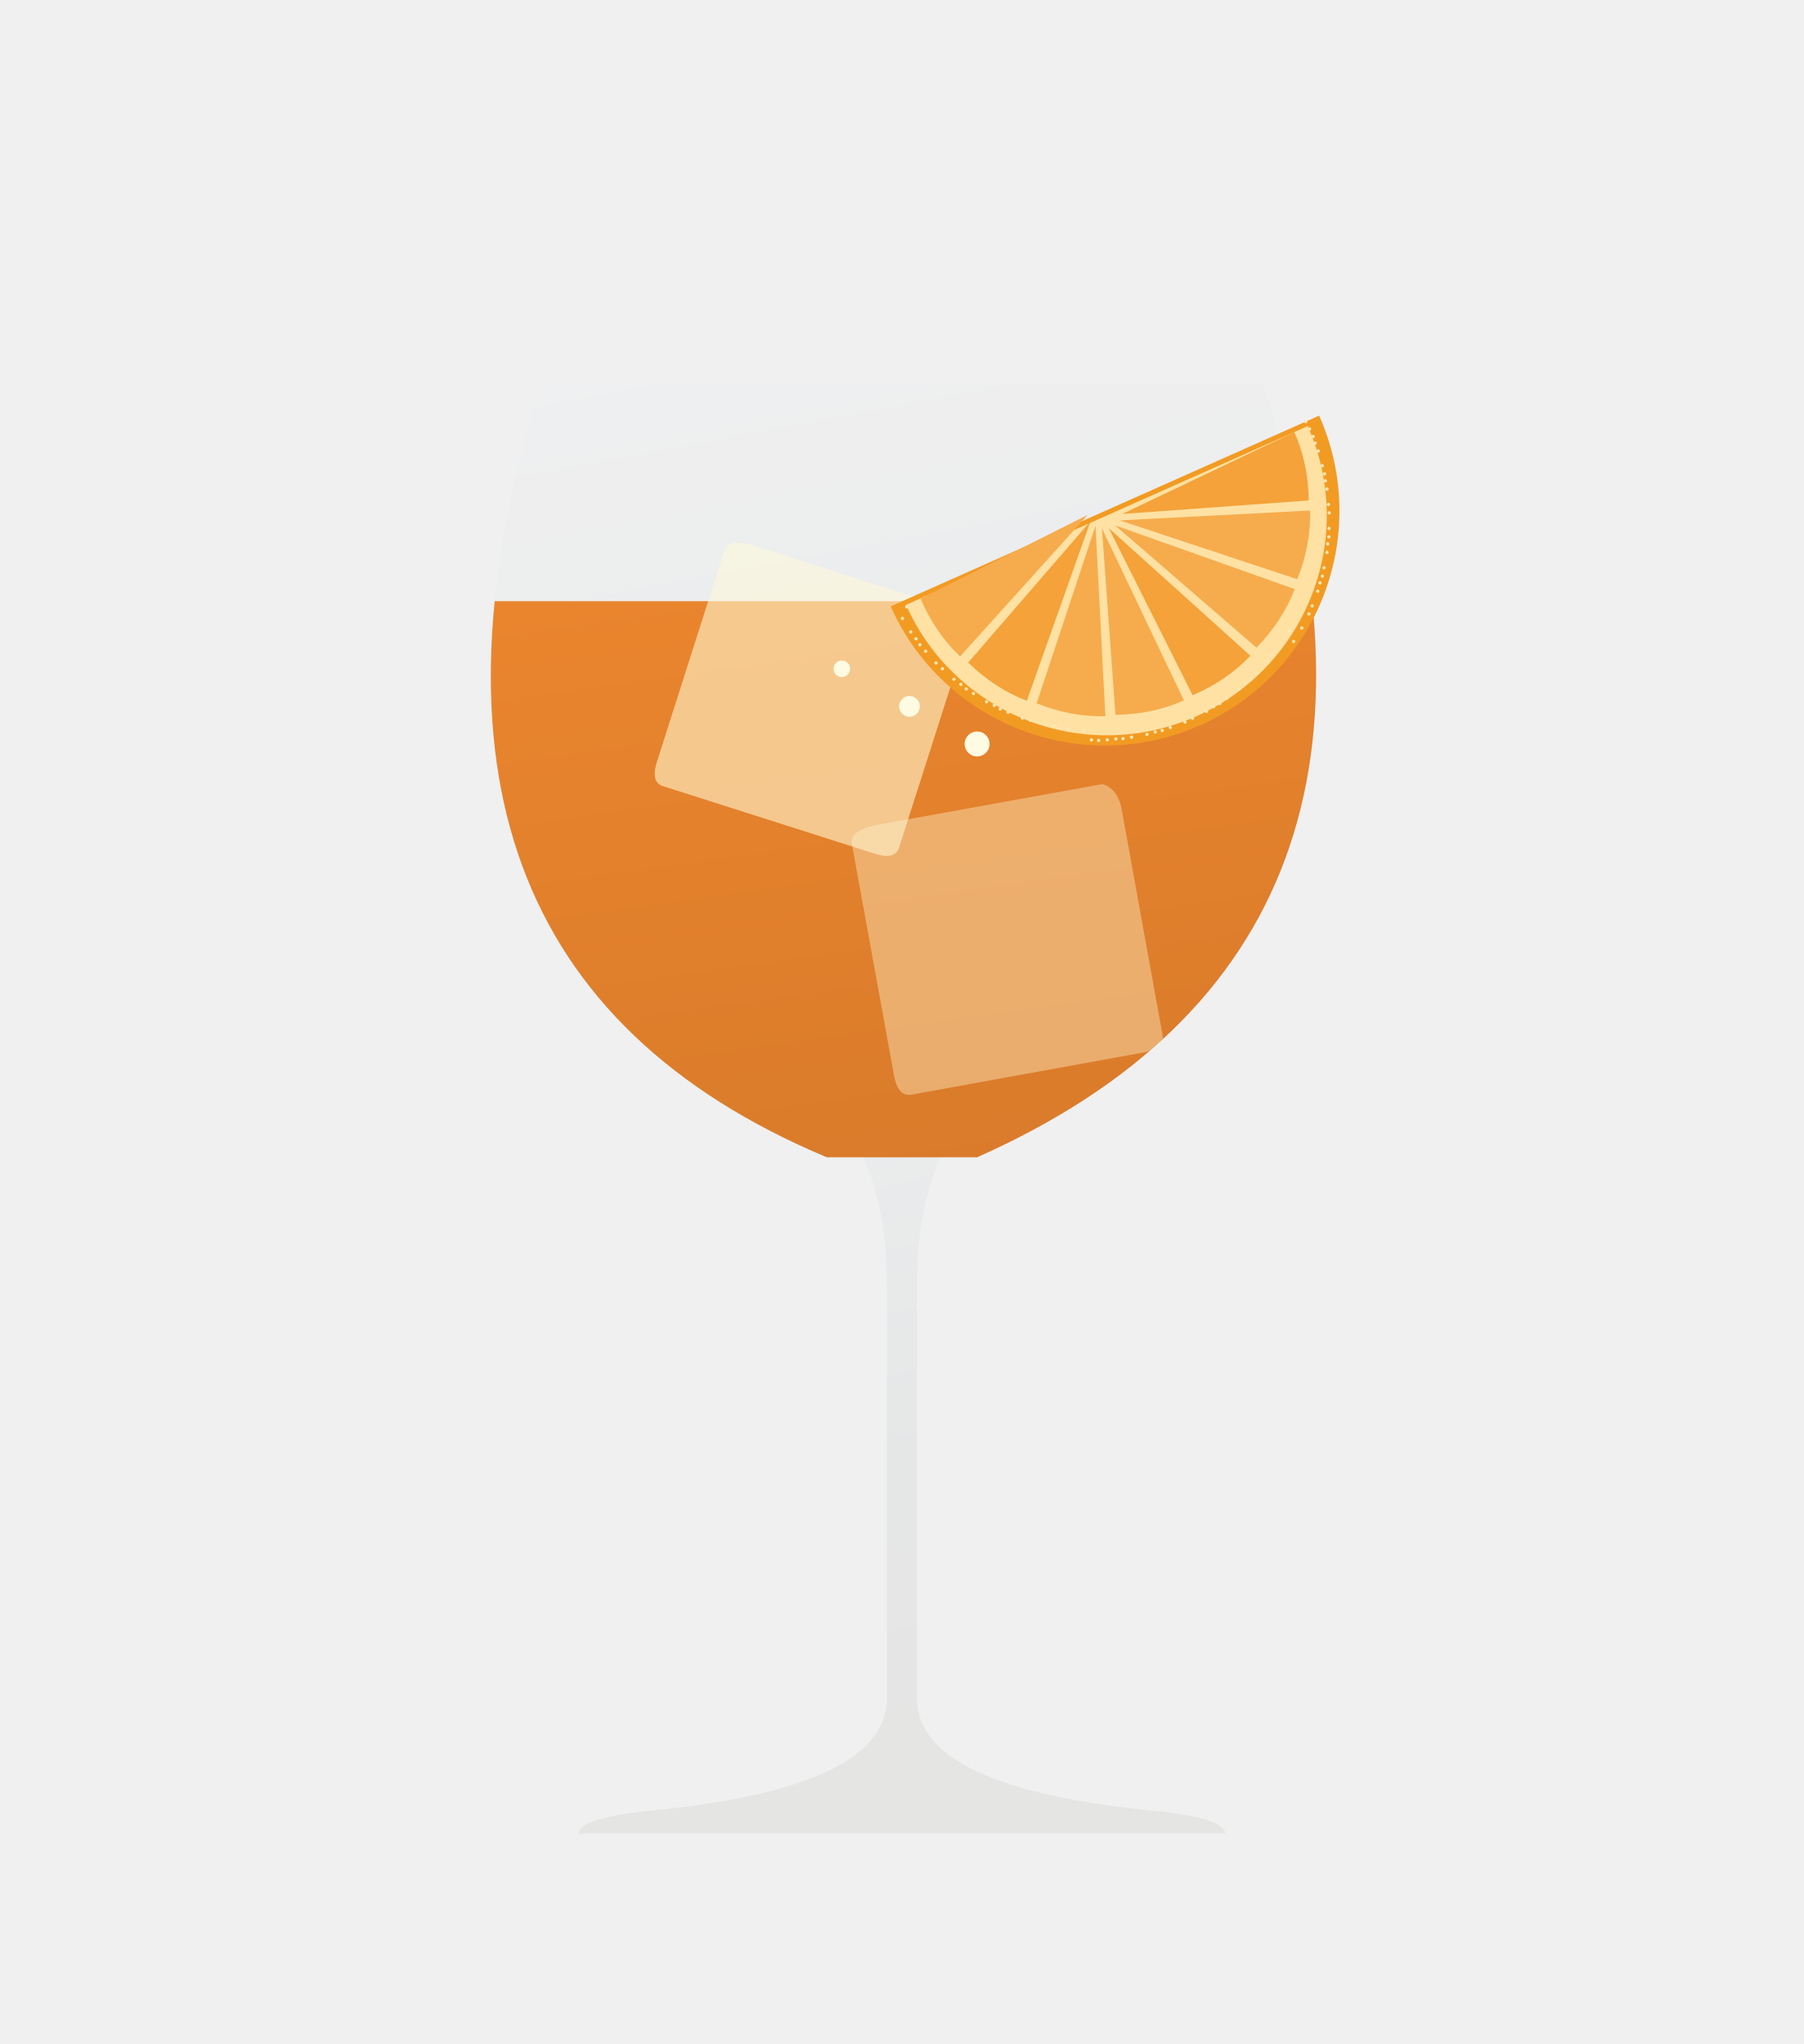
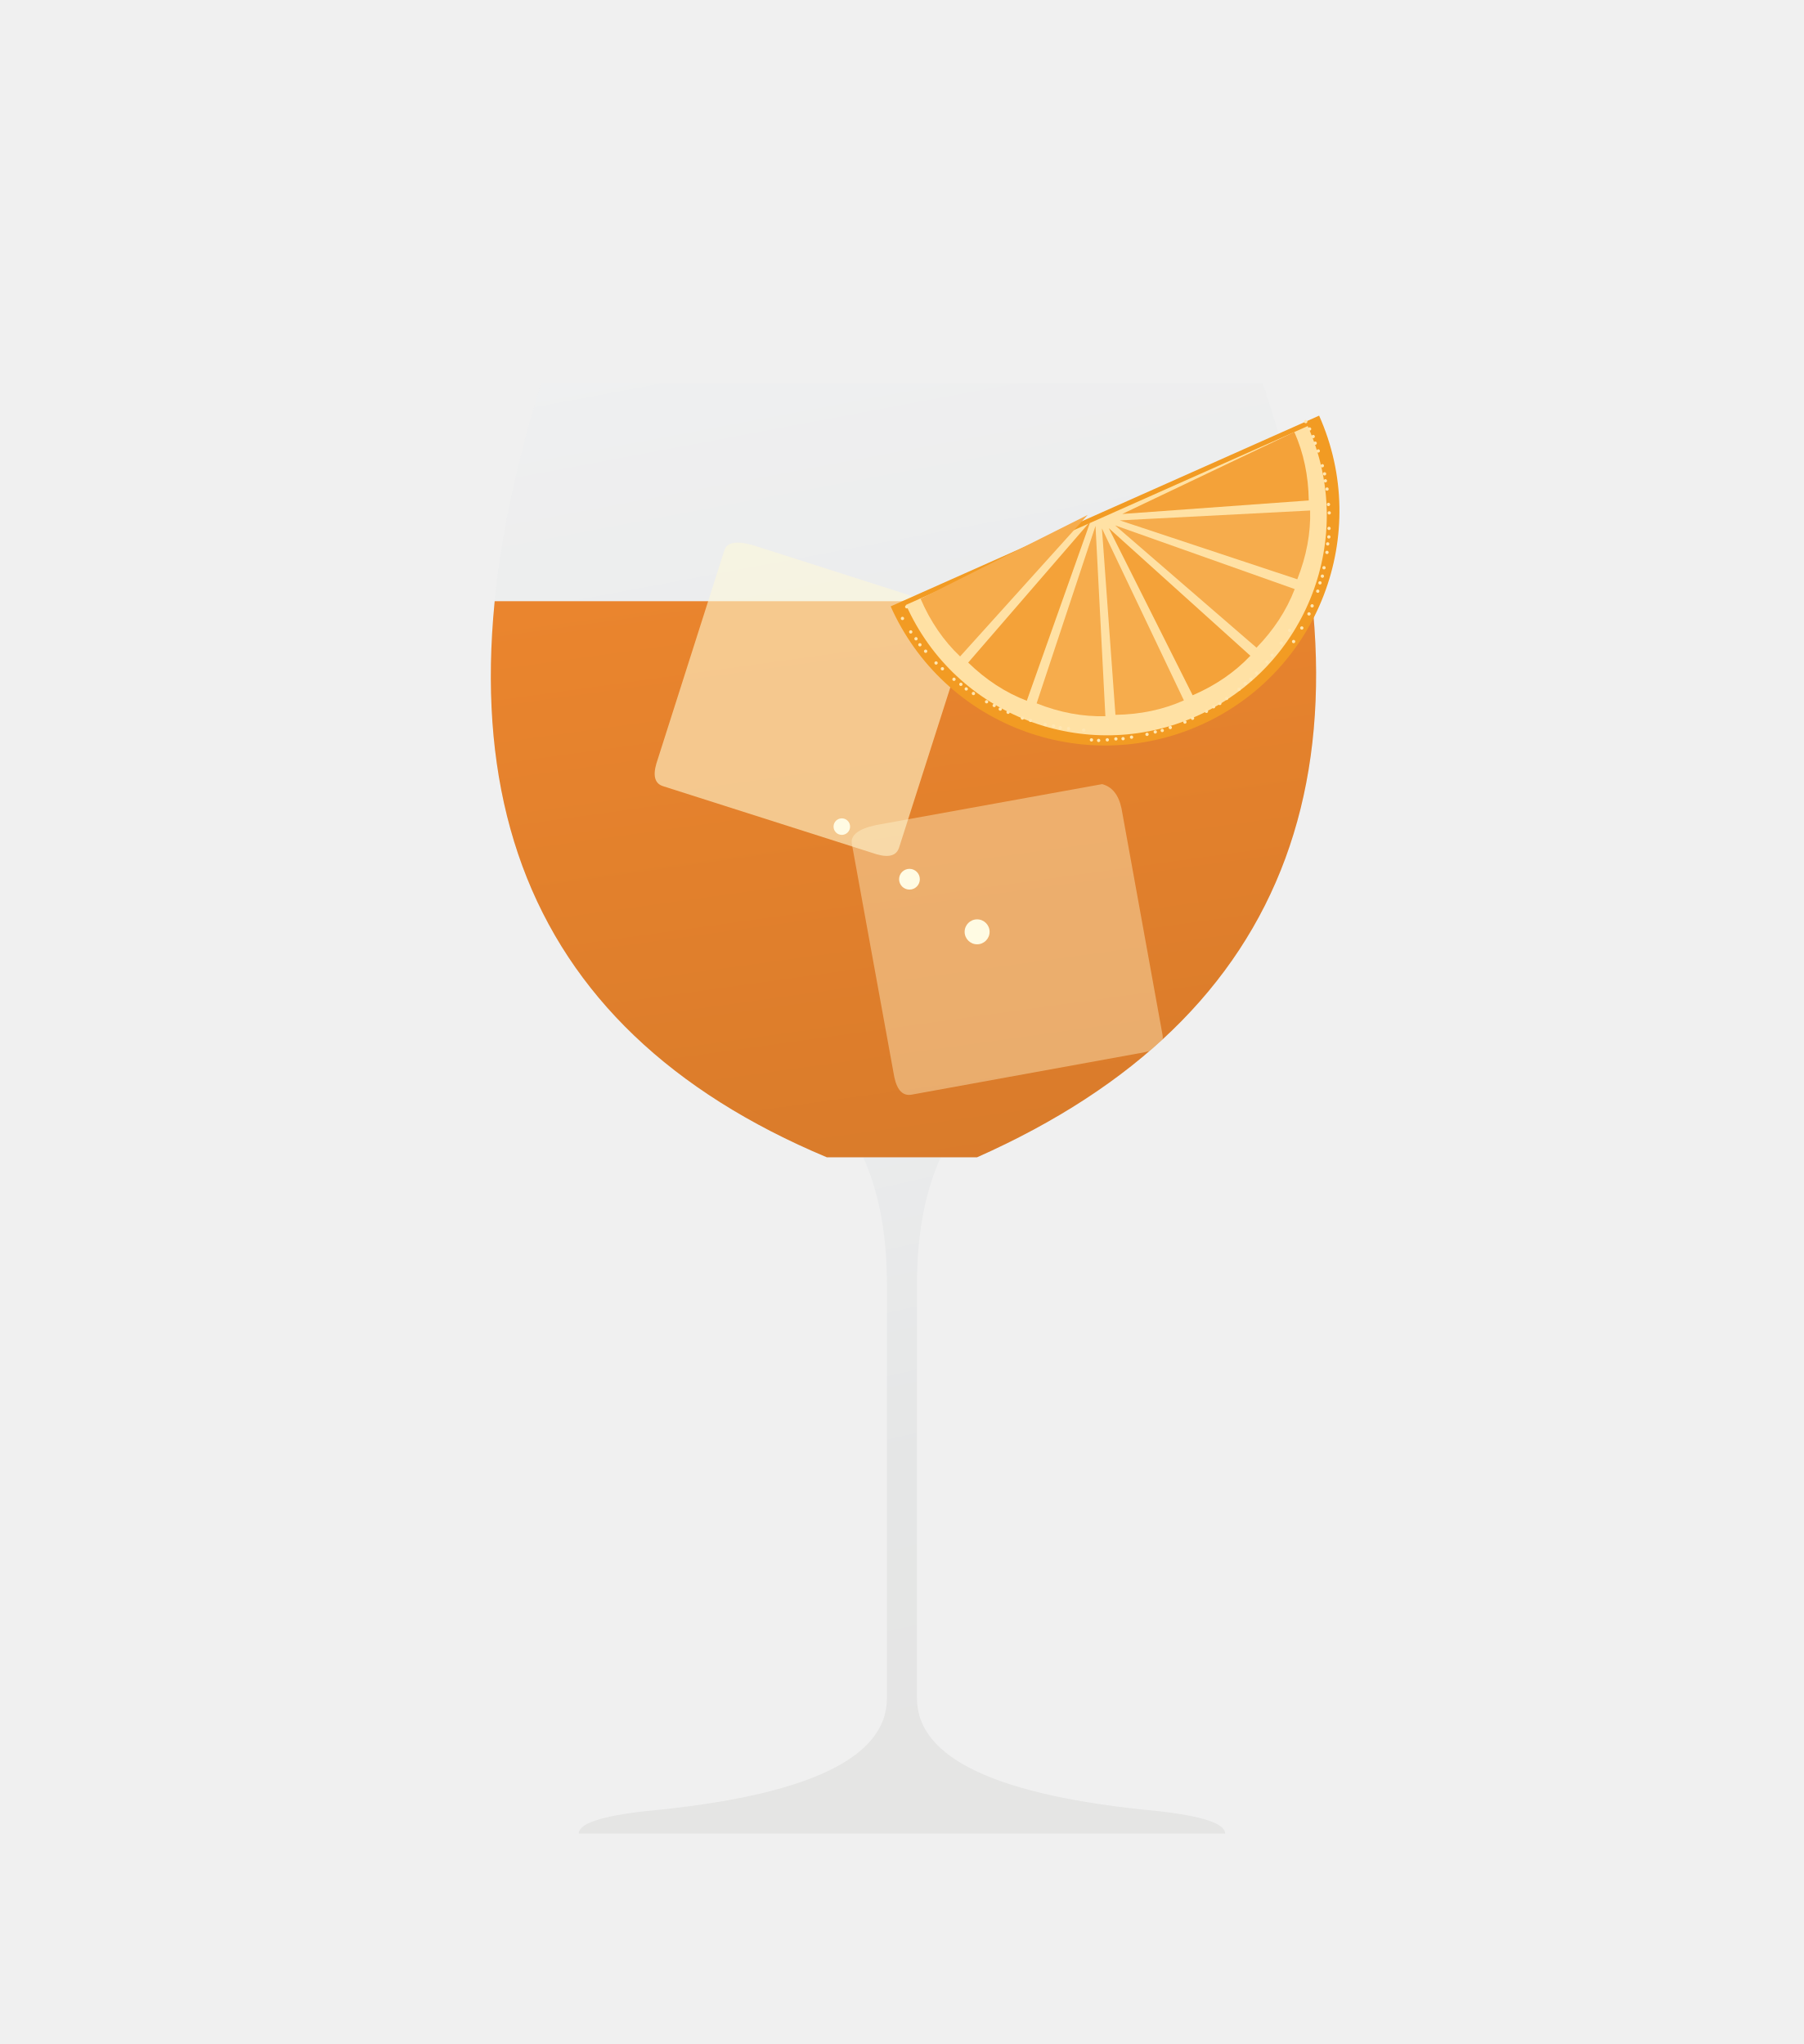
<svg xmlns="http://www.w3.org/2000/svg" viewBox="0 0 240 272">
  <defs>
    <linearGradient id="crystal" x2=".2" y2="1">
      <stop offset="0" stop-color="#ecedee" />
      <stop offset="0.58" stop-color="#e5e6e6" />
      <stop offset="1" stop-color="#e5e5e4" />
    </linearGradient>
    <clipPath id="bowl">
      <path d="M72 51H168Q193 126 130 154H110Q48 128 72 51Z" fill="white" />
    </clipPath>
    <linearGradient id="pour" x2=".2" y2="1">
      <stop offset="0" stop-color="#ec862e" />
      <stop offset="1" stop-color="#cb7328" />
    </linearGradient>
  </defs>
  <path d="M109 146Q118 154 118 171V226Q118 238 86 241Q77 242 77 244H163Q163 242 154 241Q122 238 122 226V171Q122 154 131 146Z" fill="url(#crystal)" />
  <path d="M72 51H168Q193 126 130 154H110Q48 128 72 51Z" fill="url(#crystal)" />
  <g clip-path="url(#bowl)">
    <path d="M10 80H230V235H10Z" fill="url(#pour)" />
-     <g transform="translate(108 93) rotate(16) scale(0.875)">
-       <path d="M-19-18Q-19-20-15-20L18-19Q20-18 20-15L19 18Q19 20 16 20L-18 19Q-20 19-20 16Z" fill="#fff6cf99" />
+     <g class="art-ice">
+       <g transform="translate(108 93) rotate(16) scale(0.875)">
+         <path d="M-19-18Q-19-20-15-20L18-19Q20-18 20-15L19 18Q19 20 16 20L-18 19Q-20 19-20 16Z" fill="#fff6cf99" />
+       </g>
    </g>
-     <g transform="translate(134 125) rotate(-12) scale(0.925)">
-       <path d="M-19-18Q-19-20-15-20L18-19Q20-18 20-15L19 18Q19 20 16 20L-18 19Q-20 19-20 16Z" fill="#fff6cf66" />
+     <g class="art-ice">
+       <g transform="translate(134 125) rotate(-12) scale(0.925)">
+         <path d="M-19-18Q-19-20-15-20L18-19Q20-18 20-15L19 18Q19 20 16 20L-18 19Q-20 19-20 16Z" fill="#fff6cf66" />
+       </g>
    </g>
    <path d="M10 0H230V80H10Z" fill="#f8f8f8" opacity="0.27" />
  </g>
-   <g transform="translate(147 68) rotate(-24) scale(.65)">
-     <path d="M-48 0H48A48 48 0 0 1-48 0Z" fill="#f29b23" />
-     <path d="M-45 1H45A45 45 0 0 1-45 1Z" fill="#ffe1a4" />
-     <g transform="rotate(0)">
-       <path d="M3 2L42 1Q42 8 39 15Z" fill="#f4a239" />
+   <g class="art-garnish">
+     <g transform="translate(147 68) rotate(-24) scale(.65)">
+       <path d="M-48 0H48A48 48 0 0 1-48 0Z" fill="#f29b23" />
+       <path d="M-45 1H45A45 45 0 0 1-45 1Z" fill="#ffe1a4" />
+       <g transform="rotate(0)">
+         <path d="M3 2L42 1Q42 8 39 15Z" fill="#f4a239" />
+       </g>
+       <g transform="rotate(22.5)">
+         <path d="M3 2L42 1Q42 8 39 15Z" fill="#f6ac4c" />
+       </g>
+       <g transform="rotate(45)">
+         <path d="M3 2L42 1Q42 8 39 15Z" fill="#f6ac4c" />
+       </g>
+       <g transform="rotate(67.5)">
+         <path d="M3 2L42 1Q42 8 39 15Z" fill="#f4a239" />
+       </g>
+       <g transform="rotate(90)">
+         <path d="M3 2L42 1Q42 8 39 15Z" fill="#f6ac4c" />
+       </g>
+       <g transform="rotate(112.5)">
+         <path d="M3 2L42 1Q42 8 39 15Z" fill="#f6ac4c" />
+       </g>
+       <g transform="rotate(135)">
+         <path d="M3 2L42 1Q42 8 39 15Z" fill="#f4a239" />
+       </g>
+       <g transform="rotate(157.5)">
+         <path d="M3 2L42 1Q42 8 39 15Z" fill="#f6ac4c" />
+       </g>
+       <ellipse cx="45" cy="0" rx="0.34" ry="0.34" fill="#ffe6b1" />
+       <ellipse cx="-16.922" cy="43.537" rx="0.34" ry="0.34" fill="#ffe6b1" />
+       <ellipse cx="34.235" cy="31.349" rx="0.34" ry="0.34" fill="#ffe6b1" />
+       <ellipse cx="-41.362" cy="20.424" rx="0.34" ry="0.34" fill="#ffe6b1" />
+       <ellipse cx="4.027" cy="45.663" rx="0.34" ry="0.34" fill="#ffe6b1" />
+       <ellipse cx="43.741" cy="12.708" rx="0.34" ry="0.34" fill="#ffe6b1" />
+       <ellipse cx="-27.515" cy="35.936" rx="0.34" ry="0.34" fill="#ffe6b1" />
+       <ellipse cx="24.416" cy="40.125" rx="0.34" ry="0.34" fill="#ffe6b1" />
+       <ellipse cx="-45.959" cy="8.17" rx="0.34" ry="0.34" fill="#ffe6b1" />
+       <ellipse cx="-8.979" cy="45.513" rx="0.34" ry="0.34" fill="#ffe6b1" />
+       <ellipse cx="38.924" cy="24.702" rx="0.34" ry="0.34" fill="#ffe6b1" />
+       <ellipse cx="-36.891" cy="27.159" rx="0.34" ry="0.34" fill="#ffe6b1" />
+       <ellipse cx="11.874" cy="43.944" rx="0.34" ry="0.34" fill="#ffe6b1" />
+       <ellipse cx="44.972" cy="4.822" rx="0.34" ry="0.34" fill="#ffe6b1" />
+       <ellipse cx="-21.573" cy="41.689" rx="0.34" ry="0.34" fill="#ffe6b1" />
+       <ellipse cx="30.85" cy="34.993" rx="0.34" ry="0.34" fill="#ffe6b1" />
+       <ellipse cx="-43.52" cy="15.978" rx="0.34" ry="0.34" fill="#ffe6b1" />
+       <ellipse cx="-0.868" cy="46.062" rx="0.34" ry="0.34" fill="#ffe6b1" />
+       <ellipse cx="42.35" cy="17.386" rx="0.34" ry="0.34" fill="#ffe6b1" />
+       <ellipse cx="-31.348" cy="32.964" rx="0.34" ry="0.34" fill="#ffe6b1" />
+       <ellipse cx="19.245" cy="40.898" rx="0.34" ry="0.34" fill="#ffe6b1" />
+       <ellipse cx="-46.798" cy="3.24" rx="0.34" ry="0.34" fill="#ffe6b1" />
+       <ellipse cx="-13.848" cy="44.516" rx="0.34" ry="0.34" fill="#ffe6b1" />
+       <ellipse cx="36.248" cy="28.854" rx="0.34" ry="0.34" fill="#ffe6b1" />
+       <ellipse cx="-39.775" cy="23.187" rx="0.34" ry="0.34" fill="#ffe6b1" />
+       <ellipse cx="7.157" cy="45.187" rx="0.34" ry="0.34" fill="#ffe6b1" />
+       <ellipse cx="44.427" cy="9.638" rx="0.34" ry="0.34" fill="#ffe6b1" />
+       <ellipse cx="-24.918" cy="37.675" rx="0.34" ry="0.34" fill="#ffe6b1" />
+       <ellipse cx="27.077" cy="38.27" rx="0.34" ry="0.34" fill="#ffe6b1" />
+       <ellipse cx="-45.198" cy="11.303" rx="0.34" ry="0.34" fill="#ffe6b1" />
+       <ellipse cx="-5.803" cy="45.935" rx="0.34" ry="0.34" fill="#ffe6b1" />
+       <ellipse cx="40.457" cy="21.912" rx="0.34" ry="0.34" fill="#ffe6b1" />
+       <ellipse cx="-34.859" cy="29.583" rx="0.34" ry="0.34" fill="#ffe6b1" />
+       <ellipse cx="14.851" cy="42.934" rx="0.34" ry="0.34" fill="#ffe6b1" />
+       <ellipse cx="45.108" cy="1.701" rx="0.34" ry="0.34" fill="#ffe6b1" />
+       <ellipse cx="-18.606" cy="42.997" rx="0.34" ry="0.34" fill="#ffe6b1" />
+       <ellipse cx="33.129" cy="32.715" rx="0.34" ry="0.34" fill="#ffe6b1" />
+       <ellipse cx="-42.23" cy="18.908" rx="0.34" ry="0.34" fill="#ffe6b1" />
+       <ellipse cx="2.31" cy="45.922" rx="0.34" ry="0.34" fill="#ffe6b1" />
+       <ellipse cx="43.364" cy="14.392" rx="0.34" ry="0.34" fill="#ffe6b1" />
+       <ellipse cx="-28.939" cy="34.981" rx="0.34" ry="0.34" fill="#ffe6b1" />
+       <ellipse cx="21.98" cy="39.393" rx="0.34" ry="0.34" fill="#ffe6b1" />
+       <ellipse cx="-46.373" cy="6.451" rx="0.34" ry="0.34" fill="#ffe6b1" />
+       <ellipse cx="-10.72" cy="45.278" rx="0.34" ry="0.34" fill="#ffe6b1" />
+       <ellipse cx="38.08" cy="26.231" rx="0.34" ry="0.34" fill="#ffe6b1" />
+       <ellipse cx="-38.004" cy="25.828" rx="0.34" ry="0.34" fill="#ffe6b1" />
+       <ellipse cx="10.24" cy="44.497" rx="0.34" ry="0.34" fill="#ffe6b1" />
+       <ellipse cx="44.897" cy="6.534" rx="0.34" ry="0.34" fill="#ffe6b1" />
+       <ellipse cx="-22.212" cy="39.228" rx="0.34" ry="0.34" fill="#ffe6b1" />
+       <ellipse cx="29.598" cy="36.239" rx="0.34" ry="0.34" fill="#ffe6b1" />
+       <ellipse cx="-44.224" cy="14.369" rx="0.34" ry="0.34" fill="#ffe6b1" />
+       <ellipse cx="-2.612" cy="46.136" rx="0.34" ry="0.34" fill="#ffe6b1" />
+       <ellipse cx="41.792" cy="19.028" rx="0.34" ry="0.34" fill="#ffe6b1" />
+       <ellipse cx="-32.668" cy="31.857" rx="0.34" ry="0.34" fill="#ffe6b1" />
+       <ellipse cx="17.745" cy="41.723" rx="0.34" ry="0.34" fill="#ffe6b1" />
+       <ellipse cx="-45.028" cy="1.415" rx="0.34" ry="0.34" fill="#ffe6b1" />
+       <ellipse cx="-15.563" cy="44.094" rx="0.34" ry="0.34" fill="#ffe6b1" />
+       <ellipse cx="35.241" cy="30.291" rx="0.34" ry="0.34" fill="#ffe6b1" />
+       <ellipse cx="-40.744" cy="21.737" rx="0.34" ry="0.34" fill="#ffe6b1" />
+       <ellipse cx="5.465" cy="45.563" rx="0.34" ry="0.34" fill="#ffe6b1" />
+       <ellipse cx="44.167" cy="11.34" rx="0.34" ry="0.34" fill="#ffe6b1" />
+       <ellipse cx="-26.402" cy="36.823" rx="0.34" ry="0.34" fill="#ffe6b1" />
+       <ellipse cx="24.599" cy="37.706" rx="0.34" ry="0.34" fill="#ffe6b1" />
+       <ellipse cx="-45.729" cy="9.62" rx="0.34" ry="0.34" fill="#ffe6b1" />
+       <ellipse cx="-7.553" cy="45.822" rx="0.34" ry="0.34" fill="#ffe6b1" />
+       <ellipse cx="39.723" cy="23.492" rx="0.34" ry="0.34" fill="#ffe6b1" />
+       <ellipse cx="-36.059" cy="28.335" rx="0.34" ry="0.34" fill="#ffe6b1" />
+       <ellipse cx="13.263" cy="43.597" rx="0.34" ry="0.34" fill="#ffe6b1" />
+       <ellipse cx="45.151" cy="3.411" rx="0.34" ry="0.34" fill="#ffe6b1" />
+       <ellipse cx="-20.274" cy="42.391" rx="0.34" ry="0.34" fill="#ffe6b1" />
    </g>
-     <g transform="rotate(22.5)">
-       <path d="M3 2L42 1Q42 8 39 15Z" fill="#f6ac4c" />
-     </g>
-     <g transform="rotate(45)">
-       <path d="M3 2L42 1Q42 8 39 15Z" fill="#f6ac4c" />
-     </g>
-     <g transform="rotate(67.5)">
-       <path d="M3 2L42 1Q42 8 39 15Z" fill="#f4a239" />
-     </g>
-     <g transform="rotate(90)">
-       <path d="M3 2L42 1Q42 8 39 15Z" fill="#f6ac4c" />
-     </g>
-     <g transform="rotate(112.5)">
-       <path d="M3 2L42 1Q42 8 39 15Z" fill="#f6ac4c" />
-     </g>
-     <g transform="rotate(135)">
-       <path d="M3 2L42 1Q42 8 39 15Z" fill="#f4a239" />
-     </g>
-     <g transform="rotate(157.5)">
-       <path d="M3 2L42 1Q42 8 39 15Z" fill="#f6ac4c" />
-     </g>
-     <ellipse cx="45" cy="0" rx="0.34" ry="0.34" fill="#ffe6b1" />
-     <ellipse cx="-16.922" cy="43.537" rx="0.34" ry="0.34" fill="#ffe6b1" />
-     <ellipse cx="34.235" cy="31.349" rx="0.34" ry="0.34" fill="#ffe6b1" />
-     <ellipse cx="-41.362" cy="20.424" rx="0.34" ry="0.34" fill="#ffe6b1" />
-     <ellipse cx="4.027" cy="45.663" rx="0.34" ry="0.34" fill="#ffe6b1" />
-     <ellipse cx="43.741" cy="12.708" rx="0.34" ry="0.34" fill="#ffe6b1" />
-     <ellipse cx="-27.515" cy="35.936" rx="0.34" ry="0.34" fill="#ffe6b1" />
-     <ellipse cx="24.416" cy="40.125" rx="0.34" ry="0.34" fill="#ffe6b1" />
-     <ellipse cx="-45.959" cy="8.17" rx="0.34" ry="0.34" fill="#ffe6b1" />
-     <ellipse cx="-8.979" cy="45.513" rx="0.34" ry="0.34" fill="#ffe6b1" />
-     <ellipse cx="38.924" cy="24.702" rx="0.34" ry="0.34" fill="#ffe6b1" />
-     <ellipse cx="-36.891" cy="27.159" rx="0.34" ry="0.34" fill="#ffe6b1" />
-     <ellipse cx="11.874" cy="43.944" rx="0.34" ry="0.34" fill="#ffe6b1" />
-     <ellipse cx="44.972" cy="4.822" rx="0.34" ry="0.34" fill="#ffe6b1" />
-     <ellipse cx="-21.573" cy="41.689" rx="0.34" ry="0.34" fill="#ffe6b1" />
-     <ellipse cx="30.85" cy="34.993" rx="0.34" ry="0.34" fill="#ffe6b1" />
-     <ellipse cx="-43.52" cy="15.978" rx="0.34" ry="0.34" fill="#ffe6b1" />
-     <ellipse cx="-0.868" cy="46.062" rx="0.34" ry="0.34" fill="#ffe6b1" />
-     <ellipse cx="42.35" cy="17.386" rx="0.34" ry="0.34" fill="#ffe6b1" />
-     <ellipse cx="-31.348" cy="32.964" rx="0.34" ry="0.34" fill="#ffe6b1" />
-     <ellipse cx="19.245" cy="40.898" rx="0.34" ry="0.34" fill="#ffe6b1" />
-     <ellipse cx="-46.798" cy="3.24" rx="0.34" ry="0.34" fill="#ffe6b1" />
-     <ellipse cx="-13.848" cy="44.516" rx="0.34" ry="0.34" fill="#ffe6b1" />
-     <ellipse cx="36.248" cy="28.854" rx="0.34" ry="0.34" fill="#ffe6b1" />
-     <ellipse cx="-39.775" cy="23.187" rx="0.34" ry="0.34" fill="#ffe6b1" />
-     <ellipse cx="7.157" cy="45.187" rx="0.34" ry="0.34" fill="#ffe6b1" />
-     <ellipse cx="44.427" cy="9.638" rx="0.34" ry="0.34" fill="#ffe6b1" />
-     <ellipse cx="-24.918" cy="37.675" rx="0.34" ry="0.34" fill="#ffe6b1" />
-     <ellipse cx="27.077" cy="38.27" rx="0.34" ry="0.34" fill="#ffe6b1" />
-     <ellipse cx="-45.198" cy="11.303" rx="0.34" ry="0.34" fill="#ffe6b1" />
-     <ellipse cx="-5.803" cy="45.935" rx="0.34" ry="0.34" fill="#ffe6b1" />
-     <ellipse cx="40.457" cy="21.912" rx="0.34" ry="0.34" fill="#ffe6b1" />
-     <ellipse cx="-34.859" cy="29.583" rx="0.34" ry="0.34" fill="#ffe6b1" />
-     <ellipse cx="14.851" cy="42.934" rx="0.34" ry="0.34" fill="#ffe6b1" />
-     <ellipse cx="45.108" cy="1.701" rx="0.34" ry="0.34" fill="#ffe6b1" />
-     <ellipse cx="-18.606" cy="42.997" rx="0.34" ry="0.34" fill="#ffe6b1" />
-     <ellipse cx="33.129" cy="32.715" rx="0.34" ry="0.34" fill="#ffe6b1" />
-     <ellipse cx="-42.23" cy="18.908" rx="0.34" ry="0.34" fill="#ffe6b1" />
-     <ellipse cx="2.31" cy="45.922" rx="0.34" ry="0.34" fill="#ffe6b1" />
-     <ellipse cx="43.364" cy="14.392" rx="0.34" ry="0.34" fill="#ffe6b1" />
-     <ellipse cx="-28.939" cy="34.981" rx="0.34" ry="0.34" fill="#ffe6b1" />
-     <ellipse cx="21.98" cy="39.393" rx="0.34" ry="0.34" fill="#ffe6b1" />
-     <ellipse cx="-46.373" cy="6.451" rx="0.34" ry="0.34" fill="#ffe6b1" />
-     <ellipse cx="-10.72" cy="45.278" rx="0.34" ry="0.34" fill="#ffe6b1" />
-     <ellipse cx="38.08" cy="26.231" rx="0.34" ry="0.34" fill="#ffe6b1" />
-     <ellipse cx="-38.004" cy="25.828" rx="0.34" ry="0.34" fill="#ffe6b1" />
-     <ellipse cx="10.24" cy="44.497" rx="0.34" ry="0.34" fill="#ffe6b1" />
-     <ellipse cx="44.897" cy="6.534" rx="0.34" ry="0.34" fill="#ffe6b1" />
-     <ellipse cx="-22.212" cy="39.228" rx="0.34" ry="0.34" fill="#ffe6b1" />
-     <ellipse cx="29.598" cy="36.239" rx="0.34" ry="0.34" fill="#ffe6b1" />
-     <ellipse cx="-44.224" cy="14.369" rx="0.34" ry="0.34" fill="#ffe6b1" />
-     <ellipse cx="-2.612" cy="46.136" rx="0.34" ry="0.34" fill="#ffe6b1" />
-     <ellipse cx="41.792" cy="19.028" rx="0.34" ry="0.34" fill="#ffe6b1" />
-     <ellipse cx="-32.668" cy="31.857" rx="0.34" ry="0.34" fill="#ffe6b1" />
-     <ellipse cx="17.745" cy="41.723" rx="0.34" ry="0.34" fill="#ffe6b1" />
-     <ellipse cx="-45.028" cy="1.415" rx="0.34" ry="0.34" fill="#ffe6b1" />
-     <ellipse cx="-15.563" cy="44.094" rx="0.34" ry="0.34" fill="#ffe6b1" />
-     <ellipse cx="35.241" cy="30.291" rx="0.34" ry="0.34" fill="#ffe6b1" />
-     <ellipse cx="-40.744" cy="21.737" rx="0.34" ry="0.34" fill="#ffe6b1" />
-     <ellipse cx="5.465" cy="45.563" rx="0.34" ry="0.34" fill="#ffe6b1" />
-     <ellipse cx="44.167" cy="11.34" rx="0.34" ry="0.34" fill="#ffe6b1" />
-     <ellipse cx="-26.402" cy="36.823" rx="0.34" ry="0.34" fill="#ffe6b1" />
-     <ellipse cx="24.599" cy="37.706" rx="0.34" ry="0.34" fill="#ffe6b1" />
-     <ellipse cx="-45.729" cy="9.62" rx="0.34" ry="0.34" fill="#ffe6b1" />
-     <ellipse cx="-7.553" cy="45.822" rx="0.34" ry="0.34" fill="#ffe6b1" />
-     <ellipse cx="39.723" cy="23.492" rx="0.34" ry="0.34" fill="#ffe6b1" />
-     <ellipse cx="-36.059" cy="28.335" rx="0.34" ry="0.34" fill="#ffe6b1" />
-     <ellipse cx="13.263" cy="43.597" rx="0.34" ry="0.34" fill="#ffe6b1" />
-     <ellipse cx="45.151" cy="3.411" rx="0.34" ry="0.34" fill="#ffe6b1" />
-     <ellipse cx="-20.274" cy="42.391" rx="0.34" ry="0.34" fill="#ffe6b1" />
  </g>
-   <circle class="art-bubble art-bubble-extra" cx="112" cy="89" r="1.1" fill="#fffbe3" />
-   <circle class="art-bubble art-bubble-extra" cx="121" cy="94" r="1.38" fill="#fffbe3" />
-   <circle class="art-bubble art-bubble-extra" cx="130" cy="99" r="1.66" fill="#fffbe3" />
+   <circle class="art-bubble art-bubble-extra" cx="112" cy="110" r="1.1" fill="#fffbe3" style="--rise: -29px; animation-delay: -0.45s; animation-duration: 3.45s" />
+   <circle class="art-bubble art-bubble-extra" cx="121" cy="117" r="1.38" fill="#fffbe3" style="--rise: -36px; animation-delay: -1.82s; animation-duration: 3.64s" />
+   <circle class="art-bubble art-bubble-extra" cx="130" cy="124" r="1.66" fill="#fffbe3" style="--rise: -43px; animation-delay: -3.19s; animation-duration: 3.82s" />
</svg>
